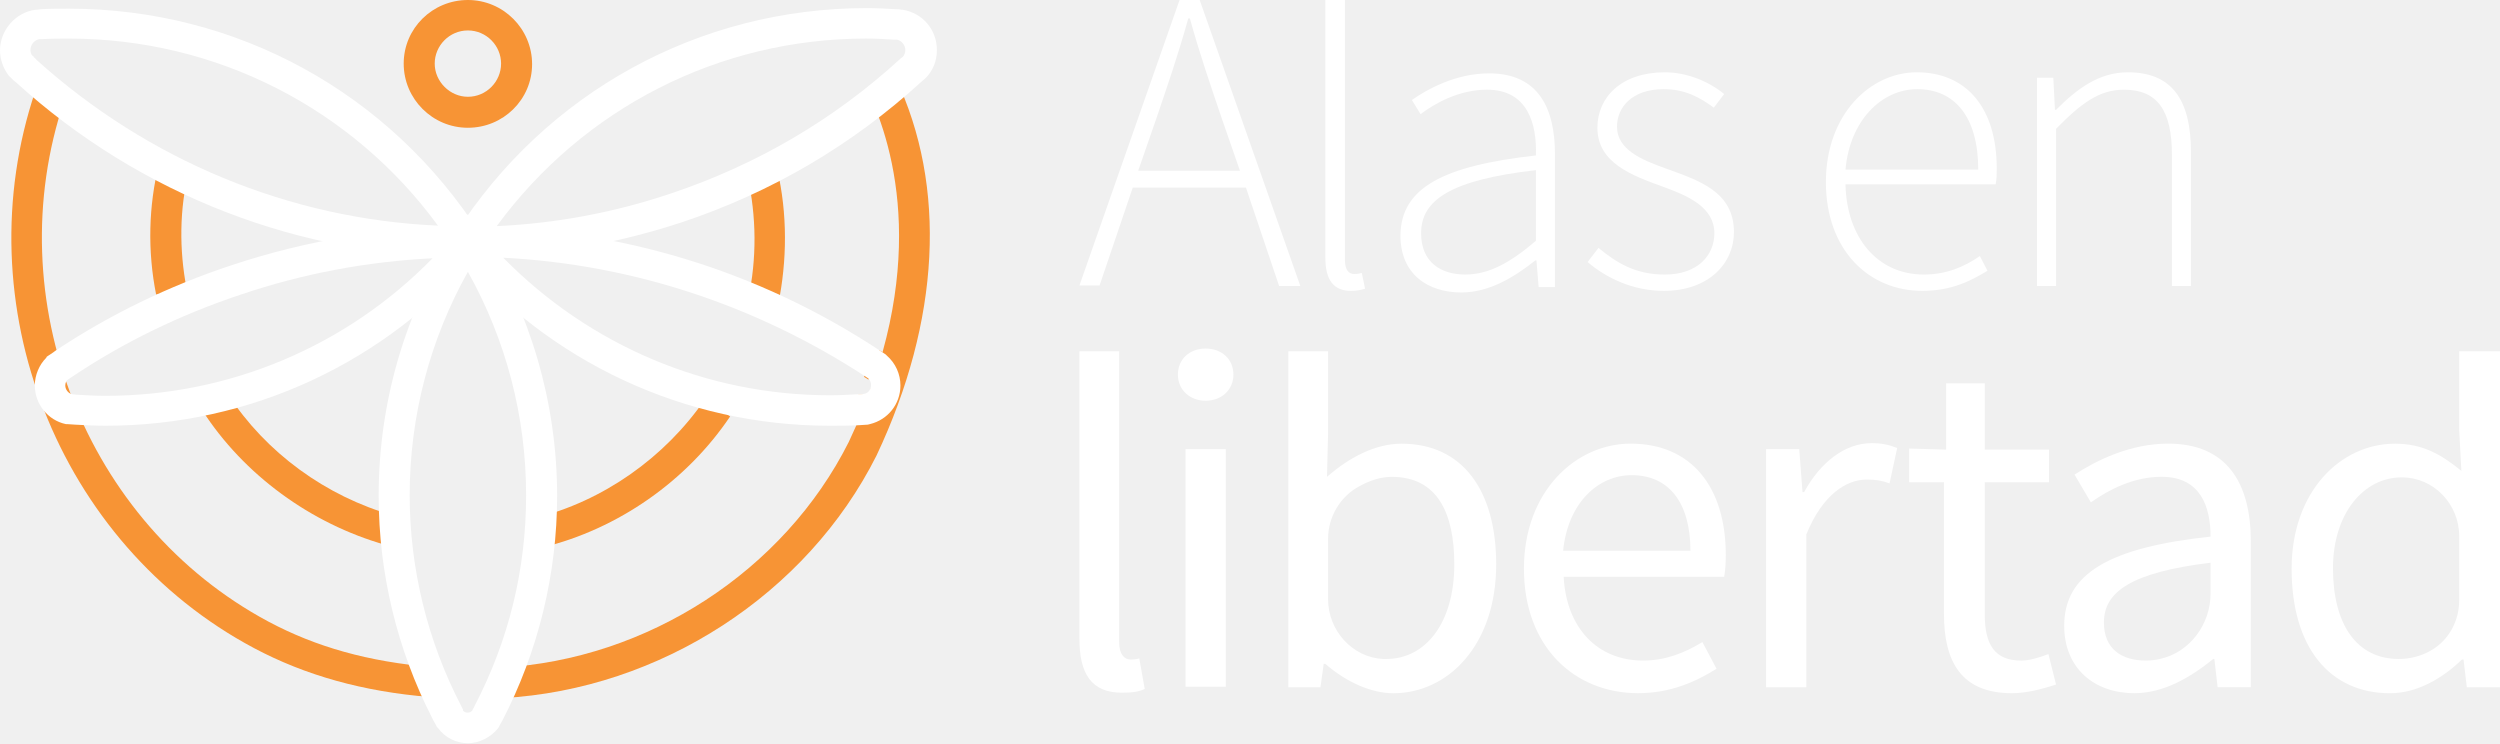
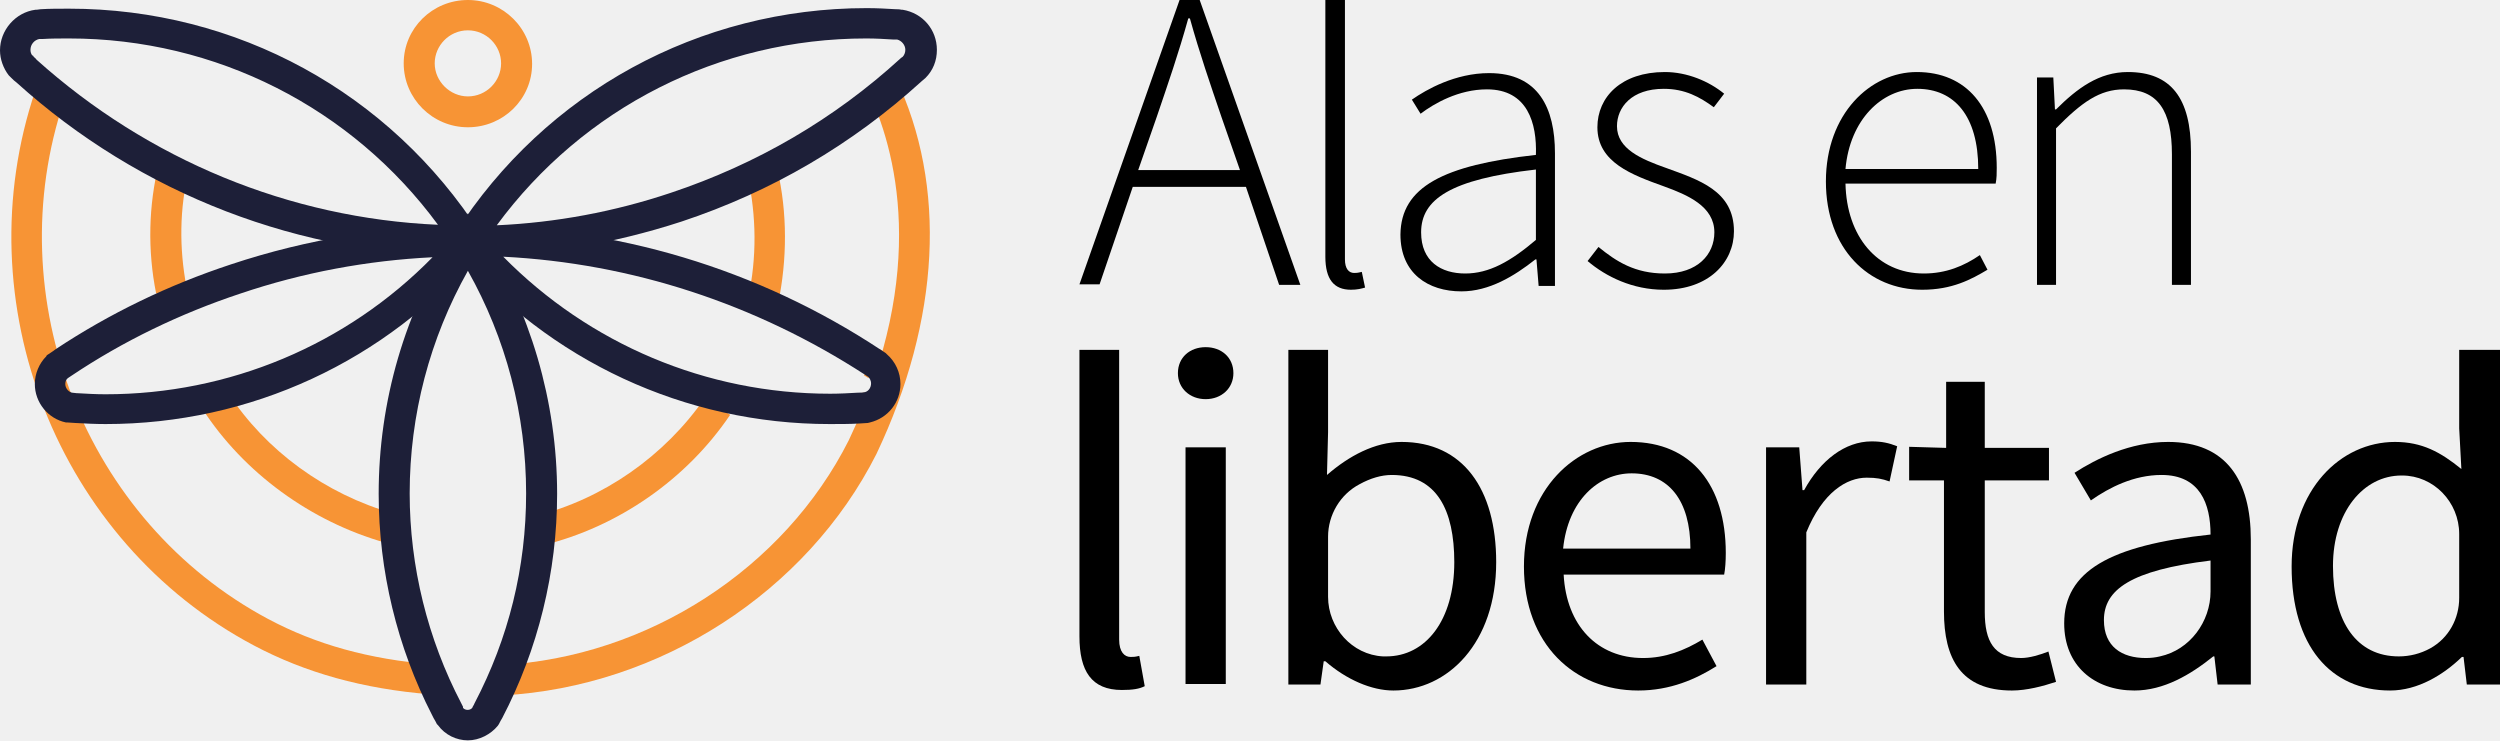
- <svg xmlns="http://www.w3.org/2000/svg" xmlns:xlink="http://www.w3.org/1999/xlink" width="259" height="77" viewBox="0 0 259 77" version="1.1">
-   <g id="Canvas" transform="translate(465 -1019)">
-     <g id="alas-en-libertad">
-       <g id="Group">
-         <g id="Group">
-           <g id="Group">
-             <g id="Vector">
-               <use xlink:href="#path0_fill" transform="translate(-376.111 1059.84)" fill="#F79435" />
-             </g>
-           </g>
-           <g id="Group">
-             <g id="Vector">
-               <use xlink:href="#path1_fill" transform="translate(-375.491 1055.28)" fill="#F79435" />
-             </g>
-           </g>
-           <g id="Group">
-             <g id="Vector">
-               <use xlink:href="#path2_fill" transform="translate(-423.177 1019)" fill="#F79435" />
-             </g>
-           </g>
-           <g id="Group">
-             <g id="Vector">
-               <use xlink:href="#path3_fill" transform="translate(-387.723 1035.73)" fill="#F79435" />
-             </g>
-           </g>
-           <g id="Group">
-             <g id="Vector">
-               <use xlink:href="#path4_fill" transform="translate(-409.593 1060.34)" fill="#F79435" />
-             </g>
-           </g>
-           <g id="Group">
-             <g id="Vector">
-               <use xlink:href="#path5_fill" transform="translate(-444.032 1059.84)" fill="#F79435" />
-             </g>
-           </g>
-           <g id="Group">
-             <g id="Vector">
-               <use xlink:href="#path6_fill" transform="translate(-449.429 1036.01)" fill="#F79435" />
-             </g>
-           </g>
-           <g id="Group">
-             <g id="Vector">
-               <use xlink:href="#path7_fill" transform="translate(-413.087 1027.05)" fill="#F79435" />
-             </g>
-           </g>
-           <g id="Group">
-             <g id="Vector">
-               <use xlink:href="#path8_fill" transform="translate(-463.823 1028.41)" fill="#F79435" />
-             </g>
-           </g>
-         </g>
-         <g id="Group">
-           <g id="Group">
-             <g id="Vector">
-               <use xlink:href="#path9_fill" transform="translate(-425.77 1041.19)" fill="#FFFFFF" />
-             </g>
-           </g>
-           <g id="Group">
-             <g id="Vector">
-               <use xlink:href="#path10_fill" transform="translate(-419.4 1019.84)" fill="#FFFFFF" />
-             </g>
-           </g>
-           <g id="Group">
-             <g id="Vector">
-               <use xlink:href="#path11_fill" transform="translate(-465 1019.9)" fill="#FFFFFF" />
-             </g>
-           </g>
-           <g id="Group">
-             <g id="Vector">
-               <use xlink:href="#path12_fill" transform="translate(-419.908 1042.49)" fill="#FFFFFF" />
-             </g>
-           </g>
-           <g id="Group">
-             <g id="Vector">
-               <use xlink:href="#path13_fill" transform="translate(-461.393 1042.49)" fill="#FFFFFF" />
-             </g>
-           </g>
-         </g>
-       </g>
-       <g id="Group">
-         <g id="Group">
-           <g id="Vector">
-             <use xlink:href="#path14_fill" transform="translate(-353.17 1019)" fill="#FFFFFF" />
-           </g>
-           <g id="Vector">
-             <use xlink:href="#path15_fill" transform="translate(-327.693 1019)" fill="#FFFFFF" />
-           </g>
-           <g id="Vector">
-             <use xlink:href="#path16_fill" transform="translate(-319.915 1026.6)" fill="#FFFFFF" />
-           </g>
-           <g id="Vector">
-             <use xlink:href="#path17_fill" transform="translate(-300.525 1026.49)" fill="#FFFFFF" />
-           </g>
-           <g id="Vector">
-             <use xlink:href="#path18_fill" transform="translate(-275.837 1026.49)" fill="#FFFFFF" />
-           </g>
-           <g id="Vector">
-             <use xlink:href="#path19_fill" transform="translate(-253.967 1026.49)" fill="#FFFFFF" />
-           </g>
-         </g>
-         <g id="Group">
-           <g id="Vector">
-             <use xlink:href="#path20_fill" transform="translate(-353.227 1055.39)" fill="#FFFFFF" />
-           </g>
-           <g id="Vector">
-             <use xlink:href="#path21_fill" transform="translate(-342.968 1055.11)" fill="#FFFFFF" />
-           </g>
-           <g id="Vector">
-             <use xlink:href="#path22_fill" transform="translate(-331.583 1055.39)" fill="#FFFFFF" />
-           </g>
-           <g id="Vector">
-             <use xlink:href="#path23_fill" transform="translate(-307.12 1064.96)" fill="#FFFFFF" />
-           </g>
-           <g id="Vector">
-             <use xlink:href="#path24_fill" transform="translate(-282.037 1064.91)" fill="#FFFFFF" />
-           </g>
-           <g id="Vector">
-             <use xlink:href="#path25_fill" transform="translate(-267.213 1058.71)" fill="#FFFFFF" />
-           </g>
-           <g id="Vector">
-             <use xlink:href="#path26_fill" transform="translate(-251.149 1064.96)" fill="#FFFFFF" />
-           </g>
-           <g id="Vector">
-             <use xlink:href="#path27_fill" transform="translate(-227.588 1055.39)" fill="#FFFFFF" />
-           </g>
-         </g>
-       </g>
-     </g>
-   </g>
-   <defs>
-     <path id="path0_fill" d="M 0.338 3.211C 0.225 3.211 0.113 3.211 -1.72014e-06 3.211L -1.72014e-06 0.056C 0.282 0.056 0.507 -8.00465e-15 0.789 -8.00465e-15L 1.296 3.098C 1.015 3.154 0.676 3.211 0.338 3.211Z" />
-     <path id="path1_fill" d="M 0.451 3.042C 0.282 2.929 0.169 2.873 1.72014e-06 2.76L 1.578 8.59493e-07C 1.86 0.169 2.142 0.338 2.424 0.563L 0.451 3.042Z" />
-     <path id="path2_fill" d="M 6.651 13.237C 2.987 13.237 -1.72014e-06 10.252 -1.72014e-06 6.59C -1.72014e-06 2.929 2.987 0 6.651 0C 10.315 0 13.302 2.985 13.302 6.647C 13.302 10.308 10.315 13.237 6.651 13.237ZM 6.651 3.154C 4.735 3.154 3.213 4.732 3.213 6.59C 3.213 8.449 4.791 10.026 6.651 10.026C 8.568 10.026 10.089 8.449 10.089 6.59C 10.089 4.732 8.568 3.154 6.651 3.154Z" />
-     <path id="path3_fill" d="M 3.495 14.026L 0.395 13.462C 1.184 9.238 1.015 4.901 3.44028e-06 0.789L 3.044 4.29746e-07C 4.227 4.506 4.34 9.35 3.495 14.026Z" />
-     <path id="path4_fill" d="M 0.789 15.377L 1.72014e-06 12.336C 7.046 10.59 13.471 6.083 17.642 8.59493e-07L 20.235 1.802C 15.726 8.505 8.624 13.462 0.789 15.377Z" />
-     <path id="path5_fill" d="M 18.939 15.603C 11.217 13.406 4.284 8.336 4.30036e-07 1.69L 2.649 0C 6.538 6.027 12.795 10.59 19.784 12.561L 18.939 15.603Z" />
-     <path id="path6_fill" d="M 0.606 13.519C -0.296 9.012 -0.183 4.337 0.888 4.29746e-07L 3.988 0.732C 3.03 4.619 2.974 8.787 3.763 12.899L 0.606 13.519Z" />
-     <path id="path7_fill" d="M 0.169 64.27L -8.60071e-07 61.116C 15.219 60.271 29.31 51.089 36.018 37.74C 44.36 20.109 40.865 7.379 37.99 1.352L 40.865 1.07437e-07C 46.22 11.265 45.487 25.178 38.892 39.148C 31.677 53.511 16.459 63.369 0.169 64.27Z" />
-     <path id="path8_fill" d="M 43.408 62.805C 36.419 62.242 30.444 60.552 25.145 57.736C 4.797 46.921 -4.954 22.081 2.486 4.29746e-07L 5.474 1.014C -1.459 21.63 7.672 44.837 26.611 54.976C 31.571 57.623 36.982 59.144 43.633 59.707L 43.408 62.805Z" />
-     <path id="path9_fill" d="M 9.244 54.807C 8.06 54.807 6.877 54.244 6.144 53.23L 6.031 53.117C 5.918 52.892 5.806 52.666 5.693 52.497L 5.524 52.16C 1.916 45.118 -8.60071e-07 37.176 -8.60071e-07 29.178C -8.60071e-07 19.546 2.706 10.195 7.891 2.084L 9.244 8.59493e-07L 10.597 2.084C 15.726 10.139 18.488 19.546 18.488 29.178C 18.488 37.289 16.515 45.344 12.795 52.497C 12.682 52.666 12.569 52.892 12.457 53.117L 12.344 53.286C 11.611 54.187 10.428 54.807 9.244 54.807ZM 8.737 51.427C 8.962 51.709 9.469 51.709 9.695 51.427C 9.751 51.258 9.864 51.146 9.92 50.977C 13.471 44.161 15.275 36.838 15.275 29.121C 15.275 20.954 13.19 13.012 9.244 5.971C 5.298 13.012 3.213 20.954 3.213 29.121C 3.213 36.726 5.073 44.274 8.568 50.977L 8.737 51.315C 8.737 51.371 8.737 51.371 8.737 51.427Z" />
-     <path id="path10_fill" d="M 2.875 25.798L 8.60071e-07 25.798L 1.578 23.376C 10.935 8.731 26.83 0 44.191 0C 45.262 0 46.22 0.056 47.178 0.113C 47.347 0.113 47.573 0.113 47.798 0.169L 47.911 0.169C 49.996 0.507 51.462 2.253 51.462 4.337C 51.462 5.464 51.067 6.478 50.278 7.266L 49.884 7.604C 42.669 14.195 34.327 19.095 25.026 22.193C 17.811 24.559 10.371 25.798 2.875 25.798ZM 44.134 3.154C 28.916 3.154 14.824 10.364 5.862 22.587C 12.006 22.306 18.037 21.179 23.899 19.208C 32.805 16.222 40.809 11.547 47.685 5.238L 47.742 5.182L 47.911 5.069C 48.08 4.901 48.193 4.619 48.193 4.337C 48.193 3.83 47.798 3.38 47.347 3.267C 47.234 3.267 47.065 3.267 46.953 3.267C 46.051 3.211 45.149 3.154 44.134 3.154Z" />
-     <path id="path11_fill" d="M 51.349 25.742L 48.474 25.742C 31.17 25.742 14.542 19.32 1.691 7.661C 1.522 7.548 1.353 7.379 1.184 7.21L 0.958 6.985L 0.902 6.928C 0.338 6.196 0 5.238 0 4.337C 0 2.253 1.578 0.394 3.664 0.113L 3.72 0.113C 3.946 0.113 4.058 0.056 4.227 0.056C 5.129 2.51805e-08 6.087 1.34296e-08 7.158 1.34296e-08C 24.519 1.34296e-08 40.414 8.731 49.771 23.376L 51.349 25.742ZM 3.495 5.013C 3.607 5.126 3.72 5.182 3.776 5.295C 15.331 15.715 29.986 21.799 45.374 22.475C 36.469 10.308 22.377 3.098 7.158 3.098C 6.2 3.098 5.298 3.098 4.397 3.154C 4.284 3.154 4.171 3.154 4.058 3.154C 3.551 3.267 3.156 3.718 3.156 4.281C 3.156 4.506 3.213 4.675 3.326 4.844L 3.438 4.901L 3.495 5.013Z" />
-     <path id="path12_fill" d="M 40.865 20.616C 25.872 20.616 11.78 14.026 2.142 2.591L 0 4.29746e-07L 3.382 4.29746e-07C 18.601 4.29746e-07 33.425 4.45 46.163 12.899C 46.333 13.012 46.502 13.124 46.671 13.237L 46.783 13.35C 47.685 14.138 48.193 15.265 48.193 16.448C 48.193 18.363 46.896 19.996 45.036 20.447L 44.811 20.503C 44.529 20.503 44.191 20.56 43.909 20.56C 42.951 20.616 41.936 20.616 40.865 20.616ZM 7.046 3.211C 15.951 12.279 28.07 17.462 40.921 17.462C 41.88 17.462 42.894 17.405 43.852 17.349L 43.909 17.349C 44.134 17.349 44.303 17.349 44.529 17.293C 44.923 17.18 45.149 16.786 45.149 16.391C 45.149 16.053 44.98 15.828 44.867 15.715C 44.754 15.659 44.642 15.546 44.529 15.49C 33.199 8.111 20.348 3.887 7.046 3.211Z" />
-     <path id="path13_fill" d="M 7.328 20.616C 6.257 20.616 5.186 20.56 4.171 20.503C 3.889 20.503 3.607 20.447 3.326 20.447L 3.213 20.447C 1.353 20.053 5.37544e-08 18.363 5.37544e-08 16.448C 5.37544e-08 15.377 0.451 14.307 1.184 13.575L 1.24 13.462L 1.916 13.012C 1.973 12.955 2.086 12.899 2.142 12.843C 7.722 9.125 13.866 6.14 20.348 3.999C 28.296 1.352 36.581 4.29746e-07 44.923 4.29746e-07L 48.305 4.29746e-07L 46.107 2.591C 36.412 14.082 22.321 20.616 7.328 20.616ZM 3.833 17.349C 4.002 17.349 4.171 17.405 4.34 17.405L 4.397 17.405C 5.355 17.462 6.313 17.518 7.328 17.518C 20.122 17.518 32.297 12.392 41.203 3.267C 34.439 3.605 27.788 4.844 21.306 7.041C 15.05 9.125 9.131 11.998 3.776 15.603L 3.438 15.828C 3.269 15.941 3.156 16.166 3.156 16.448C 3.156 16.842 3.438 17.236 3.833 17.349Z" />
-     <path id="path14_fill" d="M 17.248 19.433L 5.524 19.433L 2.086 29.572L -3.44028e-06 29.572L 10.371 0L 12.457 0L 22.884 29.628L 20.686 29.628L 17.248 19.433ZM 16.628 17.687L 14.711 12.167C 13.528 8.674 12.457 5.576 11.442 1.915L 11.273 1.915C 10.258 5.576 9.188 8.674 8.004 12.167L 6.087 17.687L 16.628 17.687Z" />
-     <path id="path15_fill" d="M 0.056 0L 2.029 0L 2.029 26.981C 2.029 27.939 2.424 28.389 2.987 28.389C 3.156 28.389 3.326 28.389 3.776 28.276L 4.115 29.91C 3.72 30.023 3.326 30.135 2.649 30.135C 0.902 30.135 3.44028e-06 29.065 3.44028e-06 26.699L 3.44028e-06 0L 0.056 0Z" />
-     <path id="path16_fill" d="M 14.035 8.505C 14.148 5.238 13.19 1.69 8.962 1.69C 6.031 1.69 3.495 3.154 2.086 4.225L 1.184 2.76C 2.706 1.69 5.693 1.00058e-15 9.188 1.00058e-15C 14.317 1.00058e-15 16.008 3.661 16.008 8.336L 16.008 22.137L 14.317 22.137L 14.091 19.377L 13.979 19.377C 11.78 21.123 9.188 22.7 6.313 22.7C 2.875 22.7 -3.44028e-06 20.841 -3.44028e-06 16.786C 0.056 11.829 4.453 9.576 14.035 8.505ZM 6.707 20.841C 9.188 20.841 11.386 19.602 14.035 17.349L 14.035 10.026C 5.186 11.04 2.142 13.124 2.142 16.56C 2.142 19.602 4.227 20.841 6.707 20.841Z" />
-     <path id="path17_fill" d="M 1.127 18.194C 2.987 19.715 4.904 20.954 8.004 20.954C 11.386 20.954 13.133 18.982 13.133 16.673C 13.133 13.969 10.371 12.786 7.891 11.885C 4.622 10.702 1.015 9.407 1.015 5.745C 1.015 2.591 3.495 1.07437e-07 8.004 1.07437e-07C 10.315 1.07437e-07 12.569 0.958 14.148 2.253L 13.077 3.661C 11.611 2.591 10.089 1.746 7.891 1.746C 4.566 1.746 3.044 3.661 3.044 5.633C 3.044 7.999 5.58 9.069 8.117 9.97C 11.499 11.209 15.162 12.336 15.162 16.56C 15.162 19.771 12.569 22.644 7.891 22.644C 4.678 22.644 1.916 21.292 -6.88057e-06 19.658L 1.127 18.194Z" />
-     <path id="path18_fill" d="M 9.413 1.07437e-07C 14.542 1.07437e-07 17.699 3.661 17.699 9.97C 17.699 10.533 17.699 11.04 17.586 11.604L 2.029 11.604C 2.142 17.067 5.298 20.954 10.146 20.954C 12.457 20.954 14.317 20.165 15.951 19.039L 16.741 20.56C 15.05 21.573 13.077 22.644 9.977 22.644C 4.453 22.644 3.44028e-06 18.419 3.44028e-06 11.378C 3.44028e-06 4.337 4.622 1.07437e-07 9.413 1.07437e-07ZM 15.782 10.083C 15.782 4.563 13.302 1.746 9.469 1.746C 5.806 1.746 2.48 4.957 2.029 10.083L 15.782 10.083Z" />
-     <path id="path19_fill" d="M -3.44028e-06 0.563L 1.691 0.563L 1.86 3.887L 1.973 3.887C 4.171 1.69 6.426 1.07437e-07 9.413 1.07437e-07C 13.866 1.07437e-07 15.951 2.704 15.951 8.28L 15.951 22.137L 13.979 22.137L 13.979 8.562C 13.979 3.999 12.513 1.802 9.018 1.802C 6.482 1.802 4.622 3.154 1.973 5.858L 1.973 22.137L -3.44028e-06 22.137L -3.44028e-06 0.563Z" />
-     <path id="path20_fill" d="M 1.72014e-06 -8.59493e-07L 4.171 -8.59493e-07L 4.171 30.135C 4.171 31.431 4.735 31.938 5.355 31.938C 5.637 31.938 5.806 31.938 6.257 31.825L 6.82 34.98C 6.257 35.261 5.58 35.374 4.453 35.374C 1.296 35.374 0.056 33.402 0.056 29.797L 0.056 -8.59493e-07L 1.72014e-06 -8.59493e-07Z" />
-     <path id="path21_fill" d="M 0 2.704C 0 1.07 1.24 -8.59493e-07 2.875 -8.59493e-07C 4.509 -8.59493e-07 5.749 1.07 5.749 2.704C 5.749 4.281 4.509 5.407 2.875 5.407C 1.24 5.407 0 4.281 0 2.704ZM 0.789 10.421L 4.96 10.421L 4.96 35.036L 0.789 35.036L 0.789 10.421Z" />
-     <path id="path22_fill" d="M -1.72014e-06 -8.59493e-07L 4.171 -8.59493e-07L 4.171 8.562L 4.058 13.012C 6.313 11.04 9.018 9.576 11.78 9.576C 18.15 9.576 21.588 14.476 21.588 22.081C 21.588 30.473 16.572 35.43 10.935 35.43C 8.68 35.43 6.087 34.304 3.889 32.388L 3.72 32.388L 3.382 34.81L 0.056 34.81L 0.056 -8.59493e-07L -1.72014e-06 -8.59493e-07ZM 10.202 31.881C 14.261 31.881 17.248 28.164 17.248 22.081C 17.248 16.673 15.444 13.012 10.766 13.012C 9.695 13.012 8.568 13.35 7.44 13.969C 5.411 15.04 4.171 17.18 4.171 19.433L 4.171 25.685C 4.171 28.896 6.651 31.712 9.864 31.881C 9.977 31.881 10.089 31.881 10.202 31.881Z" />
-     <path id="path23_fill" d="M 11.048 -8.59493e-07C 17.361 -8.59493e-07 20.912 4.506 20.912 11.547C 20.912 12.392 20.855 13.237 20.742 13.8L 4.115 13.8C 4.397 19.095 7.609 22.475 12.344 22.475C 14.655 22.475 16.628 21.686 18.488 20.56L 19.953 23.32C 17.811 24.672 15.162 25.854 11.837 25.854C 5.242 25.854 3.44028e-06 21.067 3.44028e-06 12.955C 3.44028e-06 4.901 5.411 -8.59493e-07 11.048 -8.59493e-07ZM 17.248 11.097C 17.248 6.083 14.993 3.267 11.16 3.267C 7.722 3.267 4.566 6.083 4.058 11.097L 17.248 11.097Z" />
-     <path id="path24_fill" d="M 3.44028e-06 0.62L 3.438 0.62L 3.776 5.069L 3.946 5.069C 5.637 1.971 8.173 0 10.935 0C 12.006 0 12.739 0.169 13.584 0.507L 12.795 4.168C 12.006 3.887 11.442 3.774 10.428 3.774C 8.342 3.774 5.862 5.295 4.171 9.463L 4.171 25.291L 3.44028e-06 25.291L 3.44028e-06 0.62L 3.44028e-06 0.62Z" />
-     <path id="path25_fill" d="M 3.664 10.252L -3.44028e-06 10.252L -3.44028e-06 6.759L 3.833 6.872L 3.833 0L 7.835 0L 7.835 6.872L 14.486 6.872L 14.486 10.252L 7.835 10.252L 7.835 23.939C 7.835 26.981 8.793 28.727 11.611 28.727C 12.457 28.727 13.584 28.389 14.43 28.051L 15.219 31.206C 13.866 31.656 12.175 32.107 10.653 32.107C 5.355 32.107 3.607 28.784 3.607 23.883L 3.607 10.252L 3.664 10.252Z" />
-     <path id="path26_fill" d="M 15.162 9.632C 15.162 6.478 14.091 3.436 10.089 3.436C 7.215 3.436 4.678 4.732 2.762 6.083L 1.071 3.211C 3.326 1.746 6.82 -8.59493e-07 10.766 -8.59493e-07C 16.797 -8.59493e-07 19.333 3.999 19.333 10.139L 19.333 25.235L 15.895 25.235L 15.557 22.306L 15.444 22.306C 13.077 24.221 10.315 25.854 7.271 25.854C 3.1 25.854 -3.44028e-06 23.263 -3.44028e-06 18.87C -3.44028e-06 13.462 4.678 10.759 15.162 9.632ZM 8.455 22.475C 8.962 22.475 9.469 22.418 9.92 22.306C 13.021 21.63 15.162 18.701 15.162 15.546L 15.162 12.336C 6.877 13.35 4.115 15.377 4.115 18.532C 4.115 21.292 5.975 22.475 8.455 22.475Z" />
-     <path id="path27_fill" d="M 10.71 9.576C 13.528 9.576 15.444 10.646 17.586 12.392L 17.361 8.168L 17.361 -8.59493e-07L 21.588 -8.59493e-07L 21.588 34.81L 18.15 34.81L 17.811 31.938L 17.642 31.938C 15.726 33.797 13.077 35.43 10.202 35.43C 4.002 35.43 6.88057e-06 30.755 6.88057e-06 22.531C 6.88057e-06 14.533 5.073 9.576 10.71 9.576ZM 11.104 31.881C 12.231 31.881 13.359 31.6 14.373 31.037C 16.29 29.966 17.361 27.939 17.361 25.798L 17.361 19.151C 17.361 15.828 14.711 13.068 11.442 13.068L 11.386 13.068C 7.44 13.068 4.284 16.842 4.284 22.475C 4.284 28.333 6.764 31.881 11.104 31.881Z" />
-   </defs>
+ <svg xmlns="http://www.w3.org/2000/svg" width="233" height="69" viewBox="0 0 233 69" fill="none">
+   <path d="M0.304 2.877C0.203 2.877 0.101 2.877 -1.54746e-06 2.877V0.05C0.254 0.05 0.456 0 0.71 0L1.166 2.776C0.913 2.827 0.608 2.877 0.304 2.877Z" transform="translate(79.9655 36.5948)" fill="#F79435" />
+   <path d="M0.406 2.726C0.254 2.625 0.152 2.574 1.54746e-06 2.473L1.42 7.70195e-07C1.673 0.151 1.927 0.303 2.18 0.505L0.406 2.726Z" transform="translate(80.5232 32.5063)" fill="#F79435" />
+   <path d="M5.983 11.862C2.687 11.862 -1.54746e-06 9.187 -1.54746e-06 5.906C-1.54746e-06 2.625 2.687 0 5.983 0C9.279 0 11.967 2.675 11.967 5.956C11.967 9.237 9.279 11.862 5.983 11.862ZM5.983 2.827C4.259 2.827 2.89 4.24 2.89 5.906C2.89 7.571 4.31 8.985 5.983 8.985C7.708 8.985 9.077 7.571 9.077 5.906C9.077 4.24 7.708 2.827 5.983 2.827Z" transform="translate(37.6248)" fill="#F79435" />
+   <path d="M3.144 12.568L0.355 12.064C1.065 8.278 0.913 4.391 3.09493e-06 0.707L2.738 3.85097e-07C3.803 4.038 3.904 8.379 3.144 12.568Z" transform="translate(69.5197 14.9913)" fill="#F79435" />
+   <path d="M0.71 13.78L1.54746e-06 11.054C6.338 9.489 12.119 5.451 15.871 7.70195e-07L18.204 1.615C14.147 7.622 7.758 12.064 0.71 13.78Z" transform="translate(49.8453 37.0489)" fill="#F79435" />
+   <path d="M17.038 13.982C10.091 12.013 3.854 7.47 3.86866e-07 1.514L2.383 0C5.882 5.401 11.511 9.489 17.798 11.256L17.038 13.982Z" transform="translate(18.8631 36.5948)" fill="#F79435" />
+   <path d="M0.545 12.114C-0.266 8.076 -0.164 3.887 0.799 3.85097e-07L3.588 0.656C2.726 4.139 2.675 7.874 3.385 11.559L0.545 12.114Z" transform="translate(14.0076 15.2436)" fill="#F79435" />
+   <path d="M0.152 57.593L-7.73732e-07 54.766C13.691 54.009 26.368 45.781 32.402 33.819C39.907 18.02 36.763 6.612 34.177 1.211L36.763 9.62744e-08C41.58 10.095 40.921 22.562 34.988 35.081C28.497 47.952 14.806 56.785 0.152 57.593Z" transform="translate(46.7014 7.21805)" fill="#F79435" />
+   <path d="M39.05 56.28C32.763 55.775 27.388 54.261 22.621 51.737C4.316 42.046 -4.457 19.786 2.237 3.85097e-07L4.924 0.909C-1.313 19.383 6.902 40.178 23.939 49.264C28.402 51.636 33.27 52.999 39.253 53.504L39.05 56.28Z" transform="translate(1.0592 8.42947)" fill="#F79435" />
+   <path d="M8.316 49.113C7.251 49.113 6.186 48.608 5.527 47.699L5.426 47.598C5.324 47.397 5.223 47.195 5.121 47.043L4.969 46.74C1.724 40.431 -7.73732e-07 33.314 -7.73732e-07 26.146C-7.73732e-07 17.515 2.434 9.136 7.099 1.868L8.316 7.70195e-07L9.533 1.868C14.147 9.086 16.632 17.515 16.632 26.146C16.632 33.415 14.857 40.633 11.511 47.043C11.409 47.195 11.308 47.397 11.206 47.598L11.105 47.75C10.446 48.557 9.381 49.113 8.316 49.113ZM7.86 46.084C8.062 46.337 8.519 46.337 8.722 46.084C8.772 45.933 8.874 45.832 8.924 45.68C12.119 39.573 13.742 33.011 13.742 26.096C13.742 18.777 11.866 11.66 8.316 5.35C4.766 11.66 2.89 18.777 2.89 26.096C2.89 32.91 4.564 39.674 7.708 45.68L7.86 45.983C7.86 46.034 7.86 46.034 7.86 46.084Z" transform="translate(35.2922 19.8874)" fill="#1D1F38" />
+   <path d="M2.586 23.118H7.73732e-07L1.42 20.947C9.837 7.824 24.137 0 39.755 0C40.718 0 41.58 0.05 42.442 0.101C42.594 0.101 42.797 0.101 43 0.151H43.101C44.977 0.454 46.296 2.019 46.296 3.887C46.296 4.896 45.941 5.805 45.231 6.511L44.876 6.814C38.385 12.72 30.881 17.111 22.514 19.887C16.023 22.007 9.33 23.118 2.586 23.118ZM39.704 2.827C26.013 2.827 13.336 9.287 5.274 20.241C10.801 19.988 16.226 18.979 21.5 17.212C29.512 14.537 36.712 10.348 42.898 4.694L42.949 4.644L43.101 4.543C43.253 4.391 43.355 4.139 43.355 3.887C43.355 3.432 43 3.029 42.594 2.928C42.493 2.928 42.341 2.928 42.239 2.928C41.428 2.877 40.617 2.827 39.704 2.827Z" transform="translate(41.0222 0.756989)" fill="#1D1F38" />
+   <path d="M46.194 23.067H43.608C28.041 23.067 13.082 17.313 1.521 6.865C1.369 6.764 1.217 6.612 1.065 6.461L0.862 6.259L0.811 6.208C0.304 5.552 0 4.694 0 3.887C0 2.019 1.42 0.353 3.296 0.101H3.347C3.55 0.101 3.651 0.05 3.803 0.05C4.614 2.25643e-08 5.476 1.20343e-08 6.44 1.20343e-08C22.058 1.20343e-08 36.357 7.824 44.775 20.947L46.194 23.067ZM3.144 4.492C3.245 4.593 3.347 4.644 3.397 4.745C13.792 14.083 26.976 19.534 40.819 20.14C32.808 9.237 20.131 2.776 6.44 2.776C5.578 2.776 4.766 2.776 3.955 2.827C3.854 2.827 3.752 2.827 3.651 2.827C3.195 2.928 2.84 3.331 2.84 3.836C2.84 4.038 2.89 4.189 2.992 4.341L3.093 4.391L3.144 4.492Z" transform="translate(0 0.808594)" fill="#1D1F38" />
+   <path d="M36.763 18.474C23.275 18.474 10.598 12.568 1.927 2.322L0 3.85097e-07H3.042C16.733 3.85097e-07 30.069 3.988 41.529 11.559C41.681 11.66 41.834 11.761 41.986 11.862L42.087 11.963C42.898 12.669 43.355 13.679 43.355 14.739C43.355 16.455 42.188 17.919 40.515 18.323L40.312 18.373C40.059 18.373 39.755 18.424 39.501 18.424C38.639 18.474 37.726 18.474 36.763 18.474ZM6.338 2.877C14.35 11.004 25.252 15.647 36.813 15.647C37.675 15.647 38.588 15.597 39.45 15.546H39.501C39.704 15.546 39.856 15.546 40.059 15.496C40.414 15.395 40.617 15.042 40.617 14.688C40.617 14.386 40.464 14.184 40.363 14.083C40.262 14.032 40.16 13.931 40.059 13.881C29.867 7.268 18.305 3.483 6.338 2.877Z" transform="translate(40.5659 21.0482)" fill="#1D1F38" />
+   <path d="M6.592 18.474C5.629 18.474 4.665 18.424 3.752 18.373C3.499 18.373 3.245 18.323 2.992 18.323H2.89C1.217 17.969 4.83582e-08 16.455 4.83582e-08 14.739C4.83582e-08 13.78 0.406 12.821 1.065 12.165L1.116 12.064L1.724 11.66C1.775 11.609 1.876 11.559 1.927 11.508C6.947 8.177 12.474 5.502 18.305 3.584C25.455 1.211 32.909 3.85097e-07 40.414 3.85097e-07H43.456L41.479 2.322C32.757 12.619 20.08 18.474 6.592 18.474ZM3.448 15.546C3.6 15.546 3.752 15.597 3.904 15.597H3.955C4.817 15.647 5.679 15.698 6.592 15.698C18.102 15.698 29.055 11.105 37.067 2.928C30.982 3.23 24.999 4.341 19.167 6.309C13.539 8.177 8.215 10.751 3.397 13.982L3.093 14.184C2.941 14.285 2.84 14.486 2.84 14.739C2.84 15.092 3.093 15.445 3.448 15.546Z" transform="translate(3.24527 21.0482)" fill="#1D1F38" />
+   <path d="M15.516 17.414H4.969L1.876 26.5H-3.09493e-06L9.33 0H11.206L20.587 26.55H18.61L15.516 17.414ZM14.959 15.849L13.235 10.903C12.17 7.773 11.206 4.997 10.294 1.716H10.142C9.229 4.997 8.265 7.773 7.2 10.903L5.476 15.849H14.959Z" transform="translate(100.605)" fill="black" />
+   <path d="M0.051 0H1.825V24.178C1.825 25.036 2.18 25.44 2.687 25.44C2.84 25.44 2.992 25.44 3.397 25.339L3.702 26.802C3.347 26.903 2.992 27.004 2.383 27.004C0.811 27.004 3.09493e-06 26.045 3.09493e-06 23.925V0H0.051Z" transform="translate(123.523)" fill="black" />
+   <path d="M12.626 7.622C12.727 4.694 11.866 1.514 8.062 1.514C5.426 1.514 3.144 2.827 1.876 3.786L1.065 2.473C2.434 1.514 5.121 0 8.265 0C12.88 0 14.401 3.281 14.401 7.47V19.837H12.88L12.677 17.364H12.575C10.598 18.928 8.265 20.342 5.679 20.342C2.586 20.342 -3.09493e-06 18.676 -3.09493e-06 15.042C0.051 10.6 4.006 8.581 12.626 7.622ZM6.034 18.676C8.265 18.676 10.243 17.566 12.626 15.546V8.985C4.665 9.893 1.927 11.761 1.927 14.84C1.927 17.566 3.803 18.676 6.034 18.676Z" transform="translate(130.521 6.81427)" fill="black" />
+   <path d="M1.014 16.304C2.687 17.666 4.412 18.777 7.2 18.777C10.243 18.777 11.815 17.01 11.815 14.941C11.815 12.518 9.33 11.458 7.099 10.65C4.158 9.59 0.913 8.429 0.913 5.149C0.913 2.322 3.144 9.62744e-08 7.2 9.62744e-08C9.279 9.62744e-08 11.308 0.858 12.727 2.019L11.764 3.281C10.446 2.322 9.077 1.565 7.099 1.565C4.107 1.565 2.738 3.281 2.738 5.048C2.738 7.168 5.02 8.127 7.302 8.934C10.344 10.045 13.64 11.054 13.64 14.84C13.64 17.717 11.308 20.291 7.099 20.291C4.209 20.291 1.724 19.08 -6.18986e-06 17.616L1.014 16.304Z" transform="translate(147.964 6.71335)" fill="black" />
+   <path d="M8.468 9.62744e-08C13.082 9.62744e-08 15.922 3.281 15.922 8.934C15.922 9.439 15.922 9.893 15.821 10.398H1.825C1.927 15.294 4.766 18.777 9.127 18.777C11.206 18.777 12.88 18.07 14.35 17.061L15.06 18.424C13.539 19.332 11.764 20.291 8.975 20.291C4.006 20.291 3.09493e-06 16.506 3.09493e-06 10.196C3.09493e-06 3.887 4.158 9.62744e-08 8.468 9.62744e-08ZM14.198 9.035C14.198 4.089 11.967 1.565 8.519 1.565C5.223 1.565 2.231 4.442 1.825 9.035H14.198Z" transform="translate(170.174 6.71335)" fill="black" />
+   <path d="M-3.09493e-06 0.505H1.521L1.673 3.483H1.775C3.752 1.514 5.781 9.62744e-08 8.468 9.62744e-08C12.474 9.62744e-08 14.35 2.423 14.35 7.42V19.837H12.575V7.672C12.575 3.584 11.257 1.615 8.113 1.615C5.831 1.615 4.158 2.827 1.775 5.249V19.837H-3.09493e-06V0.505Z" transform="translate(189.848 6.71335)" fill="black" />
+   <path d="M1.54746e-06 -7.70195e-07H3.752V27.004C3.752 28.165 4.259 28.62 4.817 28.62C5.071 28.62 5.223 28.62 5.629 28.519L6.136 31.345C5.629 31.598 5.02 31.699 4.006 31.699C1.166 31.699 0.051 29.932 0.051 26.701V-7.70195e-07H1.54746e-06Z" transform="translate(100.553 32.6072)" fill="black" />
+   <path d="M0 2.423C0 0.959 1.116 -7.70195e-07 2.586 -7.70195e-07C4.057 -7.70195e-07 5.172 0.959 5.172 2.423C5.172 3.836 4.057 4.846 2.586 4.846C1.116 4.846 0 3.836 0 2.423ZM0.71 9.338H4.462V31.396H0.71V9.338Z" transform="translate(109.781 32.3549)" fill="black" />
+   <path d="M-1.54746e-06 -7.70195e-07H3.752V7.672L3.651 11.66C5.679 9.893 8.113 8.581 10.598 8.581C16.328 8.581 19.421 12.972 19.421 19.786C19.421 27.307 14.908 31.749 9.837 31.749C7.809 31.749 5.476 30.74 3.499 29.023H3.347L3.042 31.194H0.051V-7.70195e-07H-1.54746e-06ZM9.178 28.569C12.829 28.569 15.516 25.238 15.516 19.786C15.516 14.941 13.894 11.66 9.685 11.66C8.722 11.66 7.707 11.963 6.693 12.518C4.868 13.477 3.752 15.395 3.752 17.414V23.017C3.752 25.894 5.983 28.418 8.874 28.569C8.975 28.569 9.077 28.569 9.178 28.569Z" transform="translate(120.024 32.6072)" fill="black" />
+   <path d="M9.939 -7.70195e-07C15.618 -7.70195e-07 18.812 4.038 18.812 10.348C18.812 11.105 18.762 11.862 18.66 12.367H3.702C3.955 17.111 6.845 20.14 11.105 20.14C13.184 20.14 14.959 19.433 16.632 18.424L17.95 20.897C16.023 22.108 13.64 23.168 10.649 23.168C4.716 23.168 3.09493e-06 18.878 3.09493e-06 11.609C3.09493e-06 4.391 4.868 -7.70195e-07 9.939 -7.70195e-07ZM15.516 9.944C15.516 5.451 13.488 2.928 10.04 2.928C6.947 2.928 4.107 5.451 3.651 9.944H15.516Z" transform="translate(142.031 41.1879)" fill="black" />
+   <path d="M3.09493e-06 0.555H3.093L3.397 4.543H3.55C5.071 1.767 7.353 0 9.837 0C10.801 0 11.46 0.151 12.22 0.454L11.511 3.735C10.801 3.483 10.294 3.382 9.381 3.382C7.505 3.382 5.274 4.745 3.752 8.48V22.663H3.09493e-06V0.555V0.555Z" transform="translate(164.596 41.1375)" fill="black" />
+   <path d="M3.296 9.187H-3.09493e-06V6.057L3.448 6.158V0H7.048V6.158H13.032V9.187H7.048V21.452C7.048 24.178 7.91 25.742 10.446 25.742C11.206 25.742 12.22 25.44 12.981 25.137L13.691 27.963C12.474 28.367 10.953 28.771 9.584 28.771C4.817 28.771 3.245 25.793 3.245 21.402V9.187H3.296Z" transform="translate(177.932 35.5853)" fill="black" />
+   <path d="M13.64 8.631C13.64 5.805 12.677 3.079 9.077 3.079C6.491 3.079 4.209 4.24 2.485 5.451L0.963 2.877C2.992 1.565 6.136 -7.70195e-07 9.685 -7.70195e-07C15.111 -7.70195e-07 17.393 3.584 17.393 9.086V22.613H14.3L13.995 19.988H13.894C11.764 21.704 9.279 23.168 6.541 23.168C2.789 23.168 -3.09493e-06 20.846 -3.09493e-06 16.909C-3.09493e-06 12.064 4.209 9.641 13.64 8.631ZM7.606 20.14C8.062 20.14 8.519 20.089 8.924 19.988C11.713 19.383 13.64 16.758 13.64 13.931V11.054C6.186 11.963 3.702 13.78 3.702 16.606C3.702 19.08 5.375 20.14 7.606 20.14Z" transform="translate(192.383 41.1879)" fill="black" />
+   <path d="M9.634 8.581C12.17 8.581 13.894 9.54 15.821 11.105L15.618 7.319V-7.70195e-07H19.421V31.194H16.328L16.023 28.62H15.871C14.147 30.285 11.764 31.749 9.178 31.749C3.6 31.749 6.18985e-06 27.56 6.18985e-06 20.19C6.18985e-06 13.023 4.564 8.581 9.634 8.581ZM9.989 28.569C11.004 28.569 12.018 28.317 12.93 27.812C14.654 26.853 15.618 25.036 15.618 23.118V17.162C15.618 14.184 13.235 11.71 10.294 11.71H10.243C6.693 11.71 3.854 15.092 3.854 20.14C3.854 25.389 6.085 28.569 9.989 28.569Z" transform="translate(213.579 32.6072)" fill="black" />
</svg>
